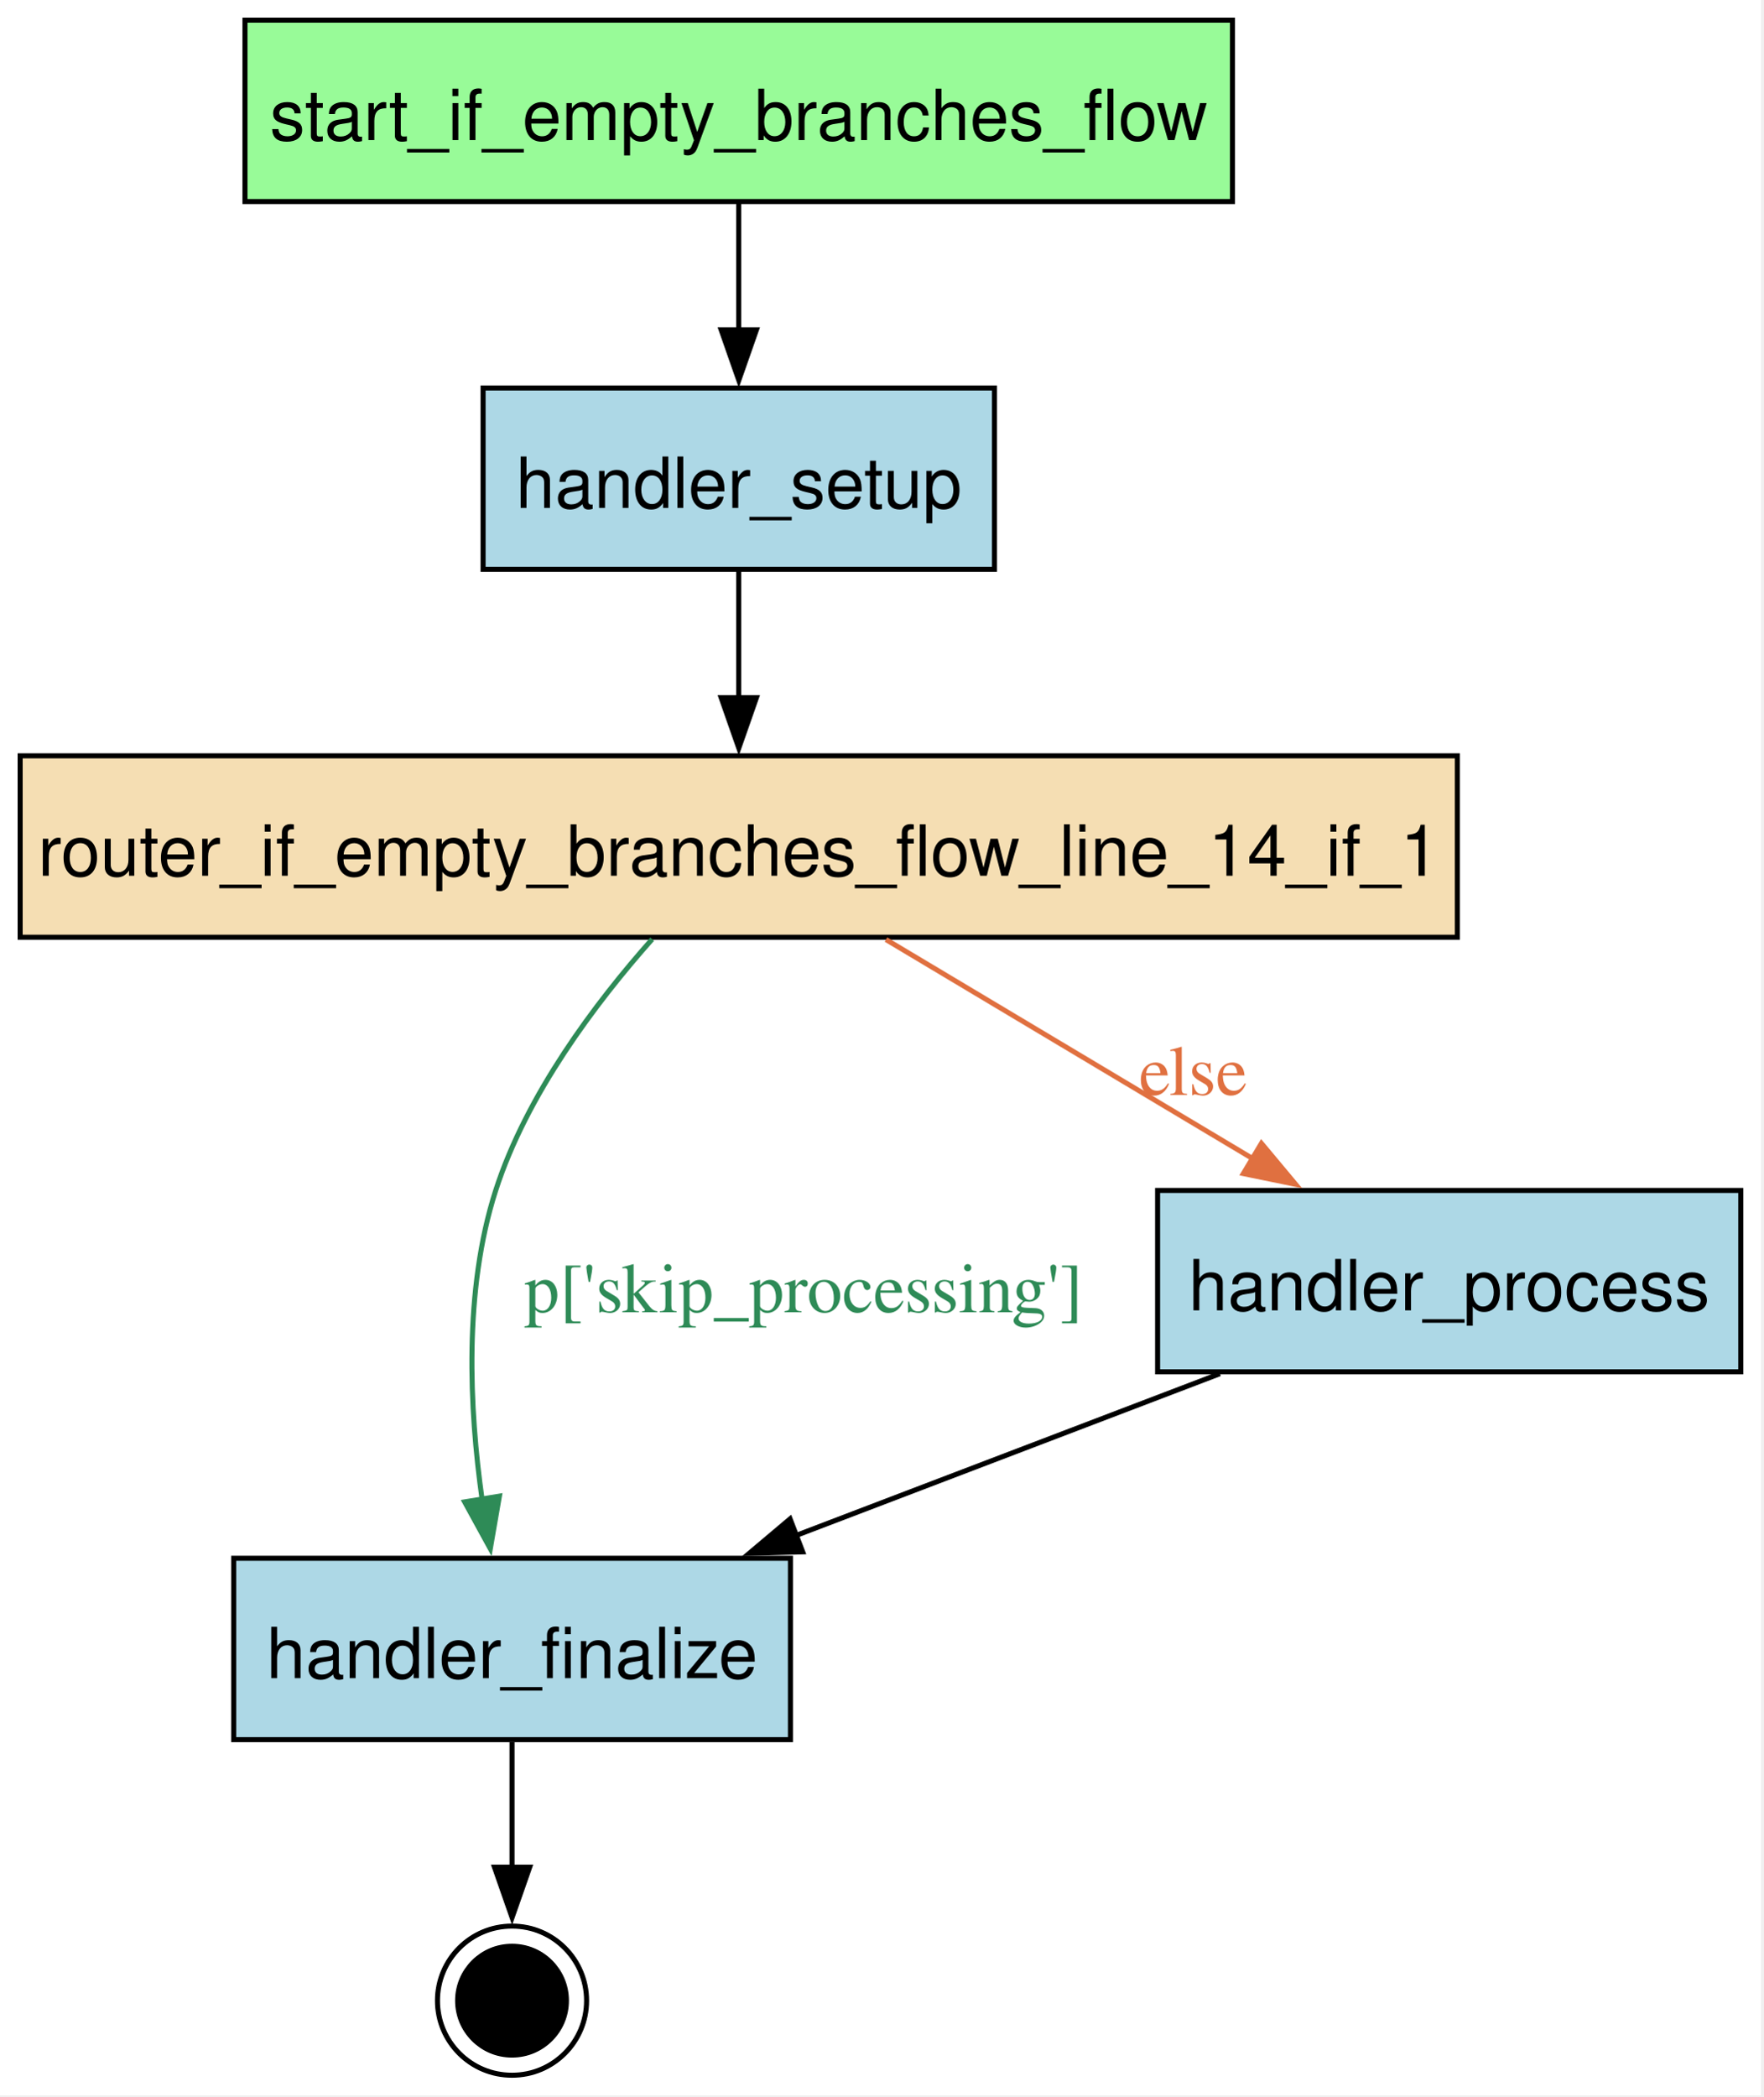
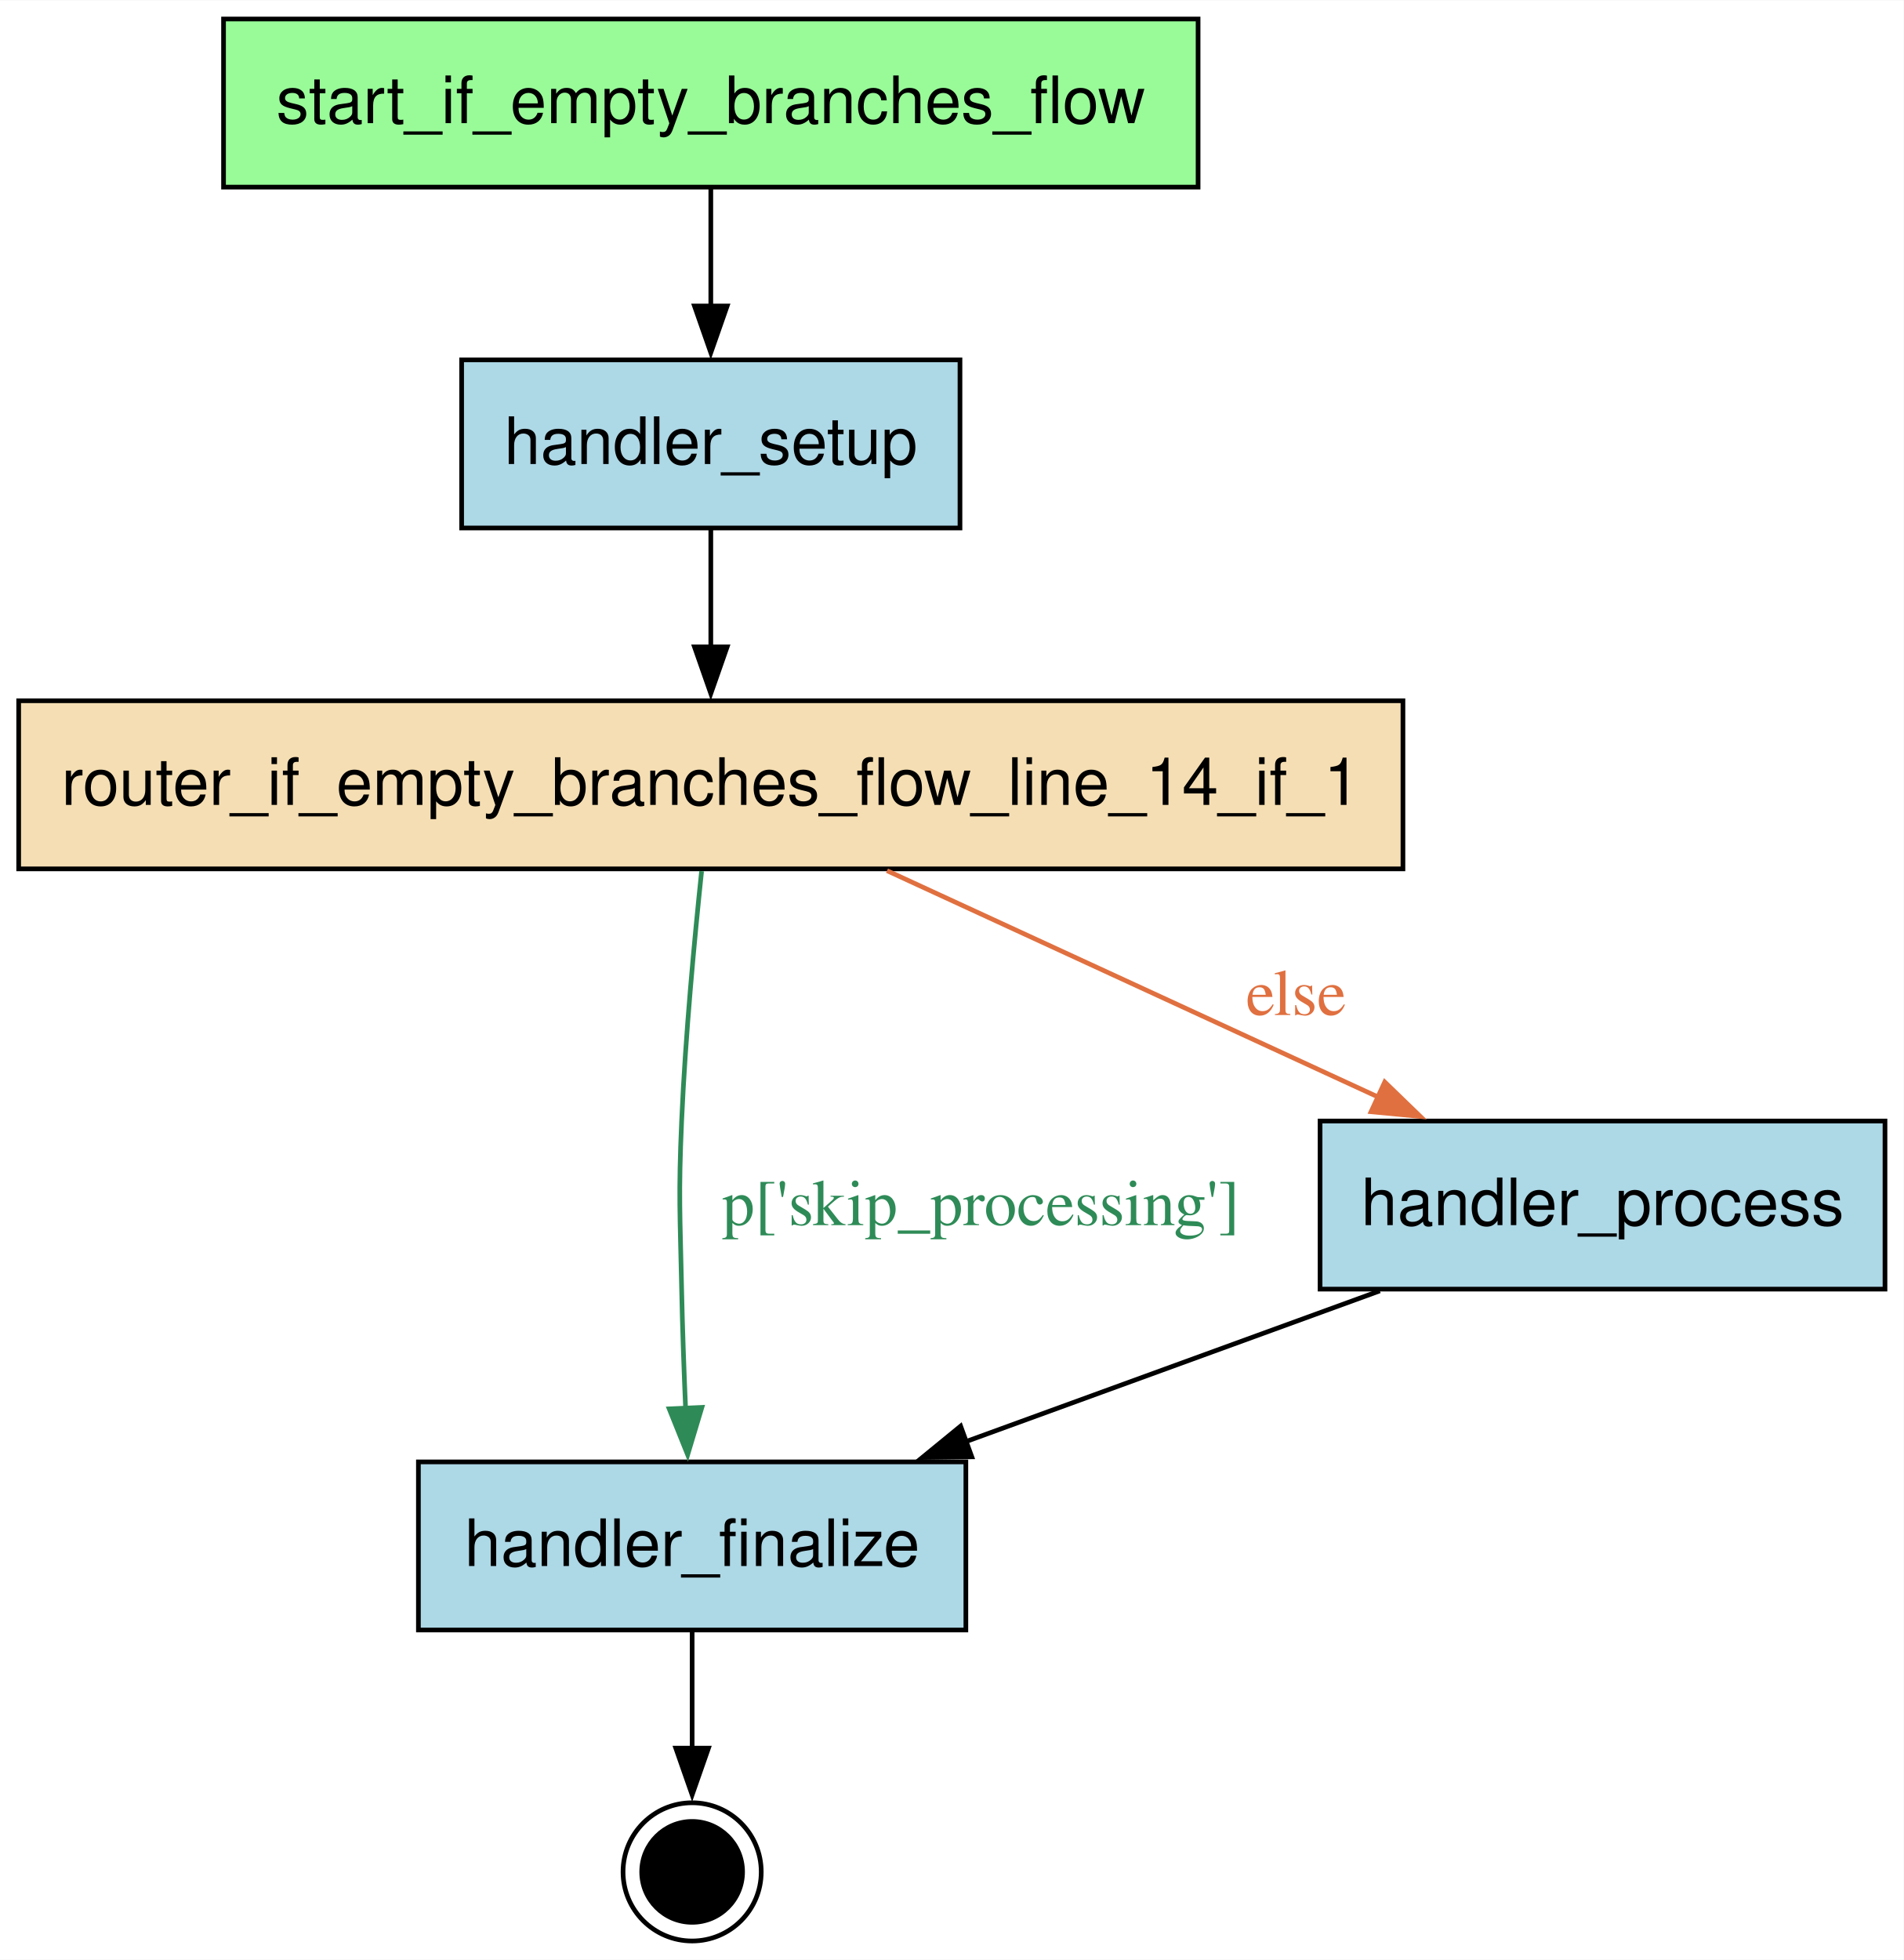
- <svg xmlns="http://www.w3.org/2000/svg" width="350pt" height="416pt" viewBox="0.00 0.00 350.00 416.00">
-   <g id="graph0" class="graph" transform="scale(1 1) rotate(0) translate(4 411.85)">
-     <polygon fill="white" stroke="none" points="-4,4 -4,-411.85 345.5,-411.85 345.5,4 -4,4" />
+ <svg xmlns="http://www.w3.org/2000/svg" width="408pt" height="420pt" viewBox="0.00 0.00 407.75 419.60">
+   <g id="graph0" class="graph" transform="scale(1 1) rotate(0) translate(4 415.6)">
+     <polygon fill="white" stroke="none" points="-4,4 -4,-415.6 403.75,-415.6 403.75,4 -4,4" />
    <g id="node1" class="node">
-       <polygon fill="palegreen" stroke="black" points="240.62,-407.85 44.62,-407.85 44.62,-371.85 240.62,-371.85 240.62,-407.85" />
-       <text xml:space="preserve" text-anchor="middle" x="142.62" y="-384.05" font-family="Helvetica,sans-Serif" font-size="14.00">start_if_empty_branches_flow</text>
+       <polygon fill="palegreen" stroke="black" points="252.62,-411.6 43.88,-411.6 43.88,-375.6 252.62,-375.6 252.62,-411.6" />
+       <text text-anchor="middle" x="148.25" y="-389.3" font-family="Helvetica,sans-Serif" font-size="14.00">start_if_empty_branches_flow</text>
    </g>
    <g id="node4" class="node">
-       <polygon fill="lightblue" stroke="black" points="193.38,-334.85 91.88,-334.85 91.88,-298.85 193.38,-298.85 193.38,-334.85" />
-       <text xml:space="preserve" text-anchor="middle" x="142.62" y="-311.05" font-family="Helvetica,sans-Serif" font-size="14.00">handler_setup</text>
+       <polygon fill="lightblue" stroke="black" points="201.62,-338.6 94.88,-338.6 94.88,-302.6 201.62,-302.6 201.62,-338.6" />
+       <text text-anchor="middle" x="148.25" y="-316.3" font-family="Helvetica,sans-Serif" font-size="14.00">handler_setup</text>
    </g>
    <g id="edge1" class="edge">
-       <path fill="none" stroke="black" d="M142.62,-371.66C142.62,-364.08 142.62,-354.95 142.62,-346.39" />
-       <polygon fill="black" stroke="black" points="146.13,-346.39 142.63,-336.39 139.13,-346.39 146.13,-346.39" />
+       <path fill="none" stroke="black" d="M148.25,-375.41C148.25,-367.83 148.25,-358.7 148.25,-350.14" />
+       <polygon fill="black" stroke="black" points="151.75,-350.14 148.25,-340.14 144.75,-350.14 151.75,-350.14" />
    </g>
    <g id="node2" class="node">
-       <polygon fill="lightblue" stroke="black" points="152.88,-102.6 42.38,-102.6 42.38,-66.6 152.88,-66.6 152.88,-102.6" />
-       <text xml:space="preserve" text-anchor="middle" x="97.62" y="-78.8" font-family="Helvetica,sans-Serif" font-size="14.00">handler_finalize</text>
+       <polygon fill="lightblue" stroke="black" points="202.88,-102.6 85.62,-102.6 85.62,-66.6 202.88,-66.6 202.88,-102.6" />
+       <text text-anchor="middle" x="144.25" y="-80.3" font-family="Helvetica,sans-Serif" font-size="14.00">handler_finalize</text>
    </g>
    <g id="node6" class="node">
-       <ellipse fill="black" stroke="black" cx="97.62" cy="-14.8" rx="10.8" ry="10.8" />
-       <ellipse fill="none" stroke="black" cx="97.62" cy="-14.8" rx="14.8" ry="14.8" />
+       <ellipse fill="black" stroke="black" cx="144.25" cy="-14.8" rx="10.8" ry="10.8" />
+       <ellipse fill="none" stroke="black" cx="144.25" cy="-14.8" rx="14.8" ry="14.8" />
    </g>
    <g id="edge6" class="edge">
-       <path fill="none" stroke="black" d="M97.62,-66.14C97.62,-58.55 97.62,-49.5 97.62,-41.19" />
-       <polygon fill="black" stroke="black" points="101.13,-41.3 97.63,-31.3 94.13,-41.3 101.13,-41.3" />
+       <path fill="none" stroke="black" d="M144.25,-66.14C144.25,-58.55 144.25,-49.5 144.25,-41.19" />
+       <polygon fill="black" stroke="black" points="147.75,-41.3 144.25,-31.3 140.75,-41.3 147.75,-41.3" />
    </g>
    <g id="node3" class="node">
-       <polygon fill="lightblue" stroke="black" points="341.5,-175.6 225.75,-175.6 225.75,-139.6 341.5,-139.6 341.5,-175.6" />
-       <text xml:space="preserve" text-anchor="middle" x="283.62" y="-151.8" font-family="Helvetica,sans-Serif" font-size="14.00">handler_process</text>
+       <polygon fill="lightblue" stroke="black" points="399.75,-175.6 278.75,-175.6 278.75,-139.6 399.75,-139.6 399.75,-175.6" />
+       <text text-anchor="middle" x="339.25" y="-153.3" font-family="Helvetica,sans-Serif" font-size="14.00">handler_process</text>
    </g>
    <g id="edge5" class="edge">
-       <path fill="none" stroke="black" d="M238.12,-139.23C212.68,-129.52 180.75,-117.33 153.76,-107.03" />
-       <polygon fill="black" stroke="black" points="155.31,-103.87 144.71,-103.58 152.81,-110.41 155.31,-103.87" />
+       <path fill="none" stroke="black" d="M291.55,-139.23C264.75,-129.48 231.1,-117.22 202.73,-106.89" />
+       <polygon fill="black" stroke="black" points="204.15,-103.69 193.56,-103.55 201.76,-110.26 204.15,-103.69" />
    </g>
    <g id="node5" class="node">
-       <polygon fill="wheat" stroke="black" points="285.25,-261.85 0,-261.85 0,-225.85 285.25,-225.85 285.25,-261.85" />
-       <text xml:space="preserve" text-anchor="middle" x="142.62" y="-238.05" font-family="Helvetica,sans-Serif" font-size="14.00">router_if_empty_branches_flow_line_14_if_1</text>
+       <polygon fill="wheat" stroke="black" points="296.5,-265.6 0,-265.6 0,-229.6 296.5,-229.6 296.5,-265.6" />
+       <text text-anchor="middle" x="148.25" y="-243.3" font-family="Helvetica,sans-Serif" font-size="14.00">router_if_empty_branches_flow_line_14_if_1</text>
    </g>
    <g id="edge2" class="edge">
-       <path fill="none" stroke="black" d="M142.62,-298.66C142.62,-291.08 142.62,-281.95 142.62,-273.39" />
-       <polygon fill="black" stroke="black" points="146.13,-273.39 142.63,-263.39 139.13,-273.39 146.13,-273.39" />
+       <path fill="none" stroke="black" d="M148.25,-302.41C148.25,-294.83 148.25,-285.7 148.25,-277.14" />
+       <polygon fill="black" stroke="black" points="151.75,-277.14 148.25,-267.14 144.75,-277.14 151.75,-277.14" />
    </g>
    <g id="edge3" class="edge">
-       <path fill="none" stroke="#2e8b57" d="M125.43,-225.46C114.19,-212.81 100.49,-194.61 94.38,-175.6 88,-155.79 89.14,-132.26 91.69,-114.22" />
-       <polygon fill="#2e8b57" stroke="#2e8b57" points="95.12,-114.93 93.31,-104.49 88.22,-113.78 95.12,-114.93" />
-       <text xml:space="preserve" text-anchor="middle" x="155.5" y="-151.42" font-family="Times,serif" font-size="14.00" fill="#2e8b57">p['skip_processing']</text>
+       <path fill="none" stroke="#2e8b57" d="M146.28,-229.12C144.77,-214.77 142.8,-193.9 142,-175.6 141.3,-159.62 141.67,-155.6 142,-139.6 142.17,-131.28 142.5,-122.24 142.85,-113.99" />
+       <polygon fill="#2e8b57" stroke="#2e8b57" points="146.34,-114.28 143.29,-104.13 139.34,-113.96 146.34,-114.28" />
+       <text text-anchor="middle" x="206.12" y="-153.3" font-family="Times,serif" font-size="14.00" fill="#2e8b57">p['skip_processing']</text>
    </g>
    <g id="edge4" class="edge">
-       <path fill="none" stroke="#e07040" d="M171.84,-225.39C192.92,-212.8 221.6,-195.66 244.64,-181.9" />
-       <polygon fill="#e07040" stroke="#e07040" points="246.36,-184.94 253.15,-176.81 242.77,-178.94 246.36,-184.94" />
-       <text xml:space="preserve" text-anchor="middle" x="232.82" y="-194.55" font-family="Times,serif" font-size="14.00" fill="#e07040">else</text>
+       <path fill="none" stroke="#e07040" d="M185.99,-229.21C216.2,-215.29 258.77,-195.68 291.38,-180.65" />
+       <polygon fill="#e07040" stroke="#e07040" points="292.6,-183.95 300.22,-176.58 289.67,-177.59 292.6,-183.95" />
+       <text text-anchor="middle" x="273.61" y="-198.3" font-family="Times,serif" font-size="14.00" fill="#e07040">else</text>
    </g>
  </g>
</svg>
